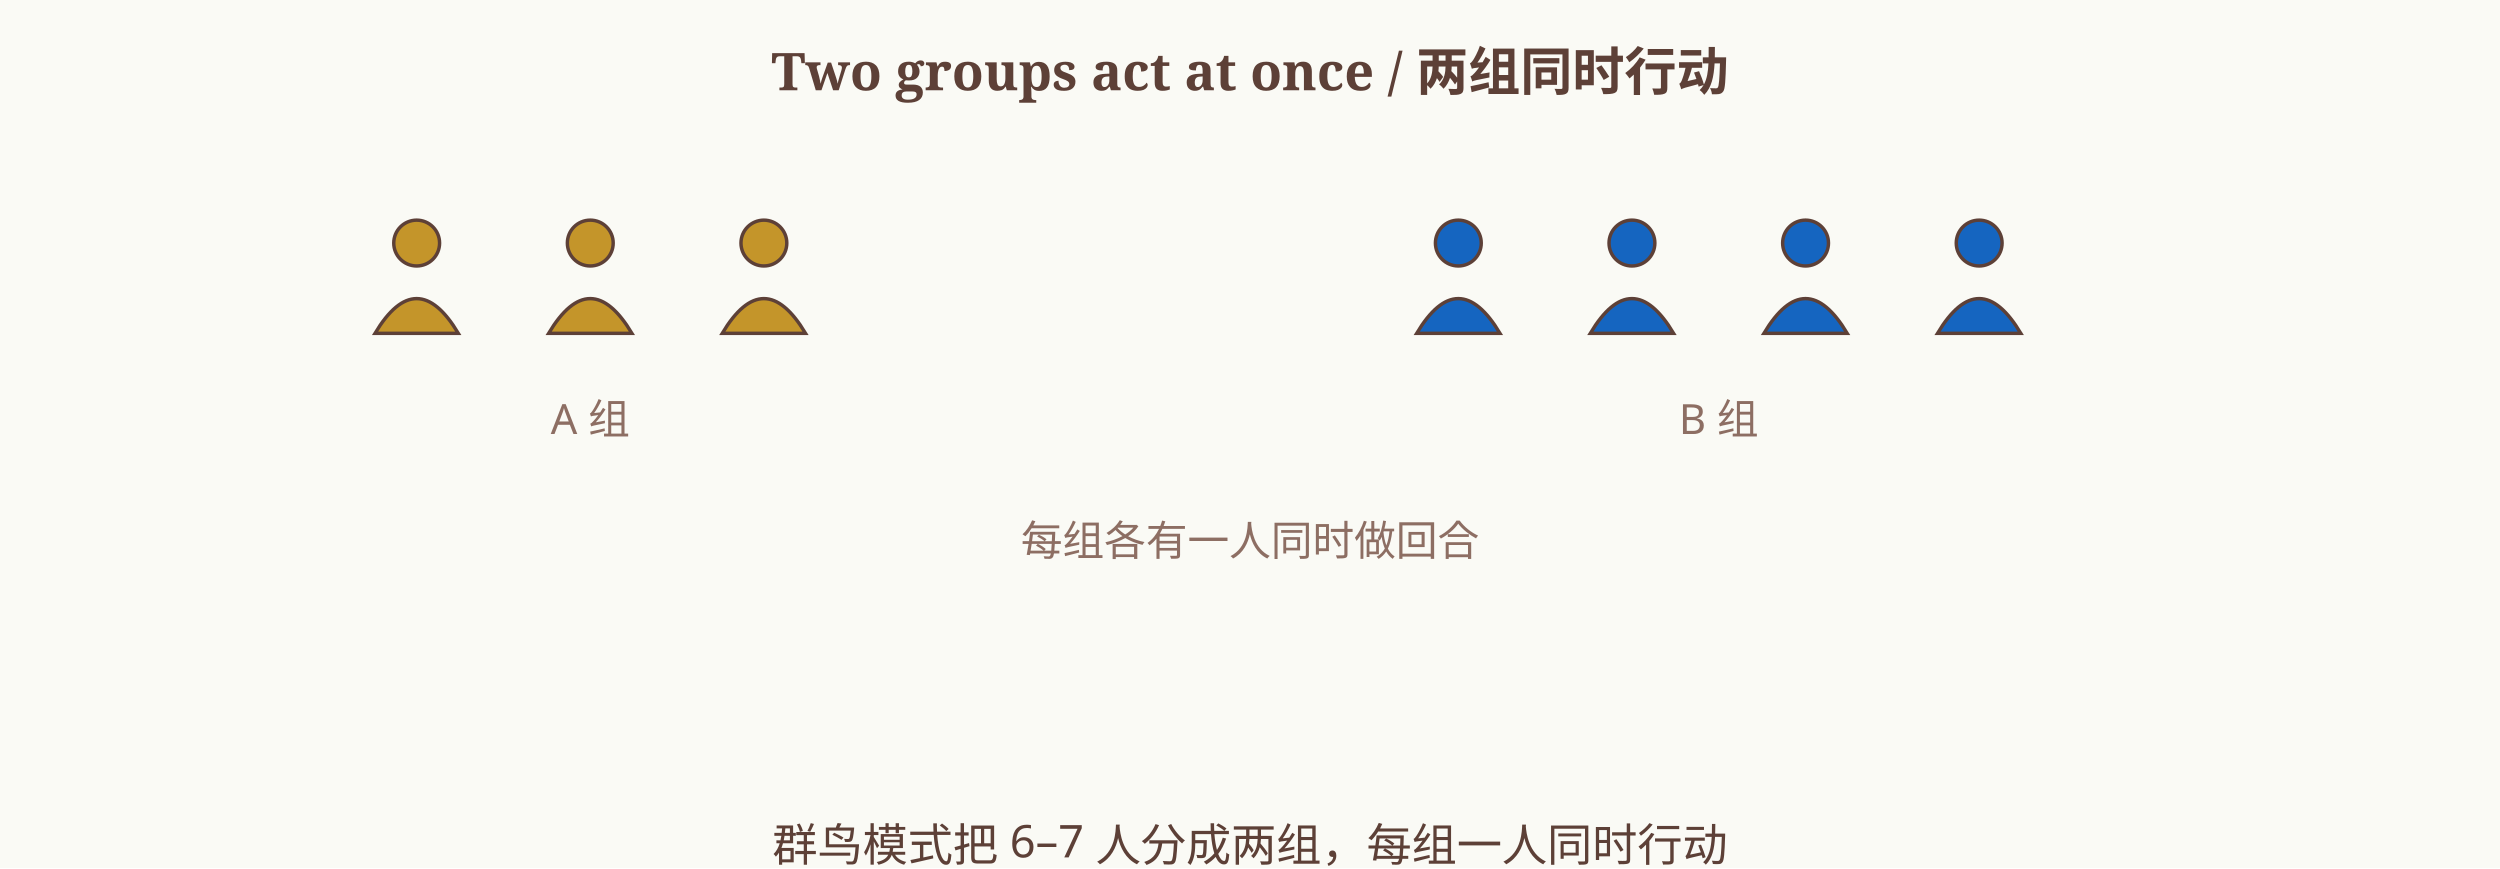
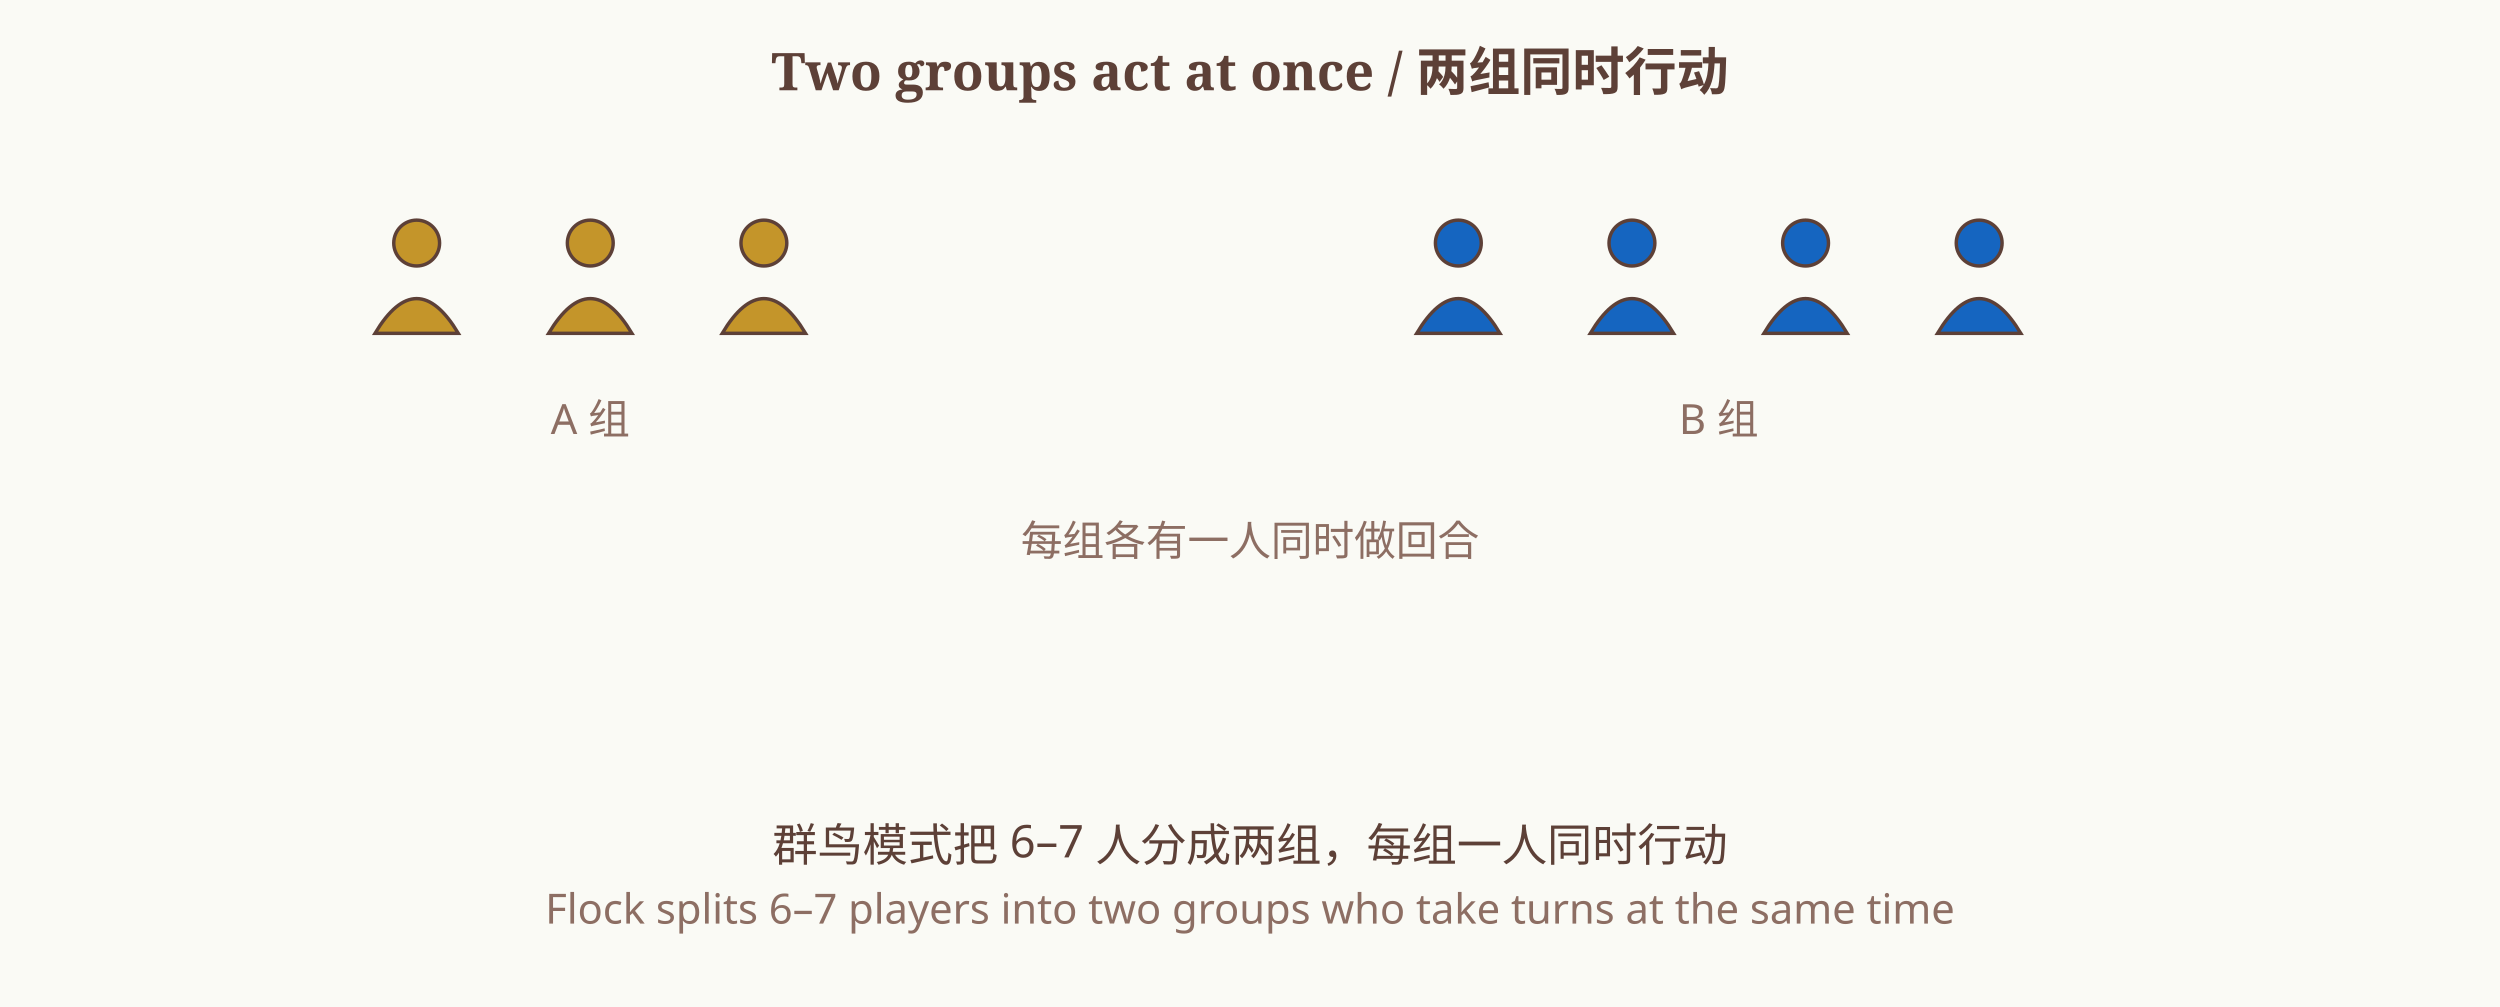
- <svg xmlns="http://www.w3.org/2000/svg" viewBox="0 0 720 250" role="img">
-   <rect width="720" height="250" fill="#FAFAF5" />
+ <svg xmlns="http://www.w3.org/2000/svg" viewBox="0 0 720 290" role="img">
+   <rect width="720" height="290" fill="#FAFAF5" />
  <defs>
    <marker id="arr" markerWidth="8" markerHeight="8" refX="6" refY="4" orient="auto">
      <path d="M0 0l8 4-8 4z" fill="#C4952A" />
    </marker>
  </defs>
  <text x="360" y="26" text-anchor="middle" font-family="Georgia, serif" font-size="15" fill="#5D4037" font-weight="700">Two groups act at once / 两组同时行动</text>
  <circle cx="120" cy="70" r="6.6" fill="#C4952A" stroke="#5D4037" stroke-width="1" />
  <path d="M108.0 96.0 Q120 76.0 132.0 96.0 Z" fill="#C4952A" stroke="#5D4037" stroke-width="1" />
  <circle cx="170" cy="70" r="6.6" fill="#C4952A" stroke="#5D4037" stroke-width="1" />
  <path d="M158.0 96.0 Q170 76.0 182.0 96.0 Z" fill="#C4952A" stroke="#5D4037" stroke-width="1" />
  <circle cx="220" cy="70" r="6.6" fill="#C4952A" stroke="#5D4037" stroke-width="1" />
  <path d="M208.0 96.0 Q220 76.0 232.0 96.0 Z" fill="#C4952A" stroke="#5D4037" stroke-width="1" />
  <text x="170" y="125" text-anchor="middle" font-family="'PingFang SC', 'Hiragino Sans GB', 'Microsoft YaHei', sans-serif" font-size="12" fill="#8D6E63">A 组</text>
  <circle cx="420" cy="70" r="6.6" fill="#1565C0" stroke="#5D4037" stroke-width="1" />
  <path d="M408.0 96.0 Q420 76.0 432.0 96.0 Z" fill="#1565C0" stroke="#5D4037" stroke-width="1" />
  <circle cx="470" cy="70" r="6.6" fill="#1565C0" stroke="#5D4037" stroke-width="1" />
  <path d="M458.0 96.0 Q470 76.0 482.0 96.0 Z" fill="#1565C0" stroke="#5D4037" stroke-width="1" />
  <circle cx="520" cy="70" r="6.6" fill="#1565C0" stroke="#5D4037" stroke-width="1" />
  <path d="M508.0 96.0 Q520 76.0 532.0 96.0 Z" fill="#1565C0" stroke="#5D4037" stroke-width="1" />
  <circle cx="570" cy="70" r="6.6" fill="#1565C0" stroke="#5D4037" stroke-width="1" />
  <path d="M558.0 96.0 Q570 76.0 582.0 96.0 Z" fill="#1565C0" stroke="#5D4037" stroke-width="1" />
  <text x="495" y="125" text-anchor="middle" font-family="'PingFang SC', 'Hiragino Sans GB', 'Microsoft YaHei', sans-serif" font-size="12" fill="#8D6E63">B 组</text>
  <text x="360" y="160" text-anchor="middle" font-family="'PingFang SC', 'Hiragino Sans GB', 'Microsoft YaHei', sans-serif" font-size="12" fill="#8D6E63">每组各有一人同时做回合</text>
  <text x="360" y="248" text-anchor="middle" font-family="'PingFang SC', 'Hiragino Sans GB', 'Microsoft YaHei', sans-serif" font-size="13" fill="#5D4037">群鸟模式把 6–7 人分成两组，每组一人同时行动</text>
  <text x="360" y="266" text-anchor="middle" font-family="'PingFang SC', 'Hiragino Sans GB', 'Microsoft YaHei', sans-serif" font-size="12" fill="#8D6E63">Flock splits 6–7 players into two groups who take turns at the same time</text>
</svg>
